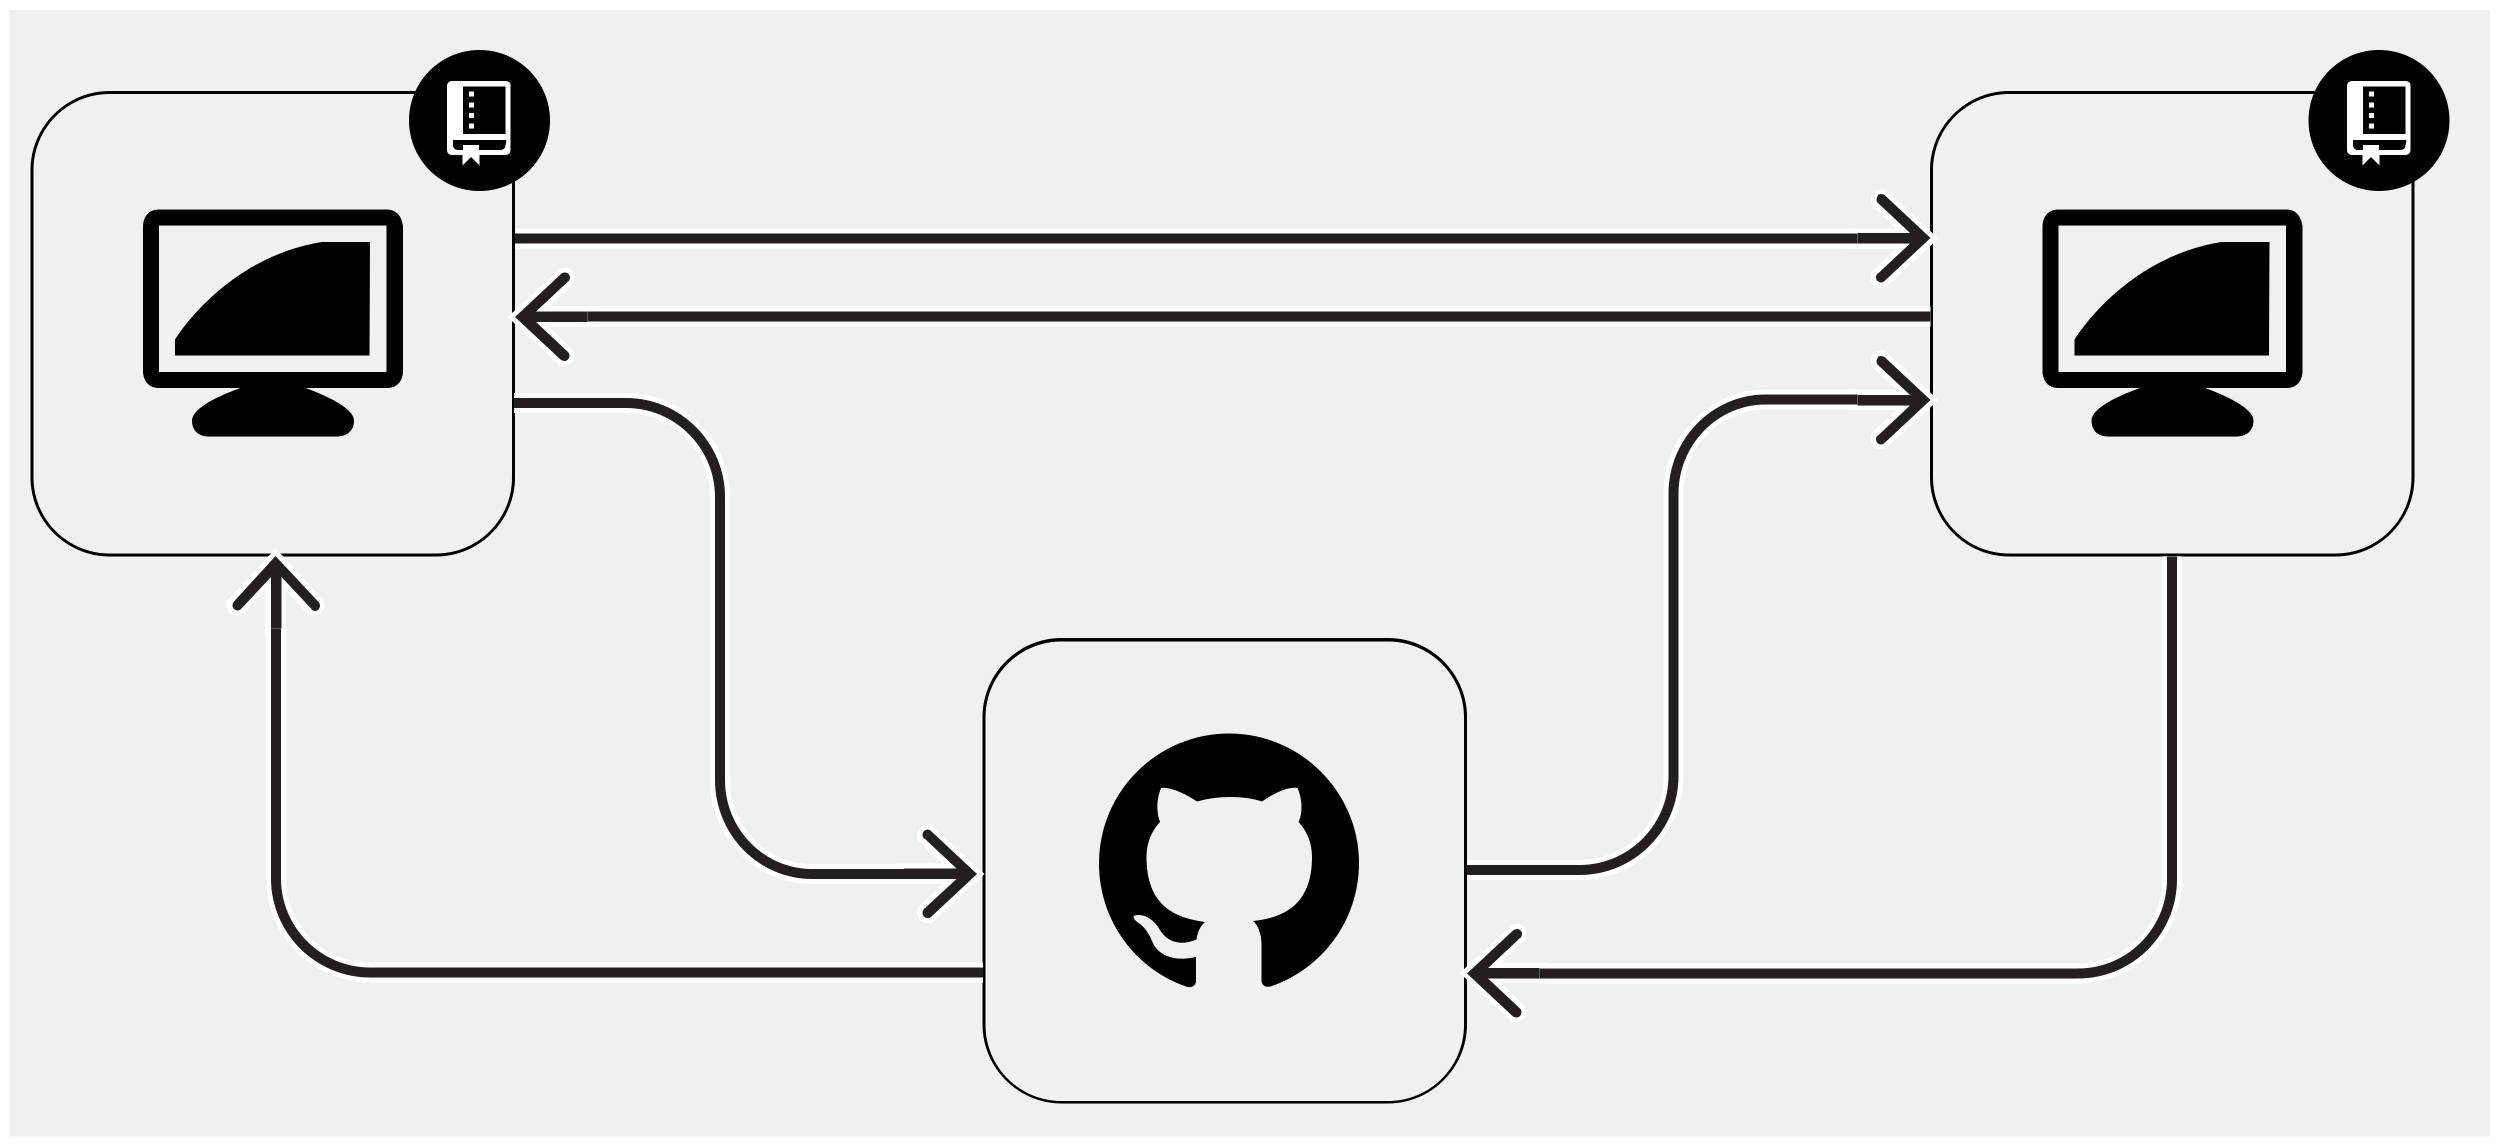
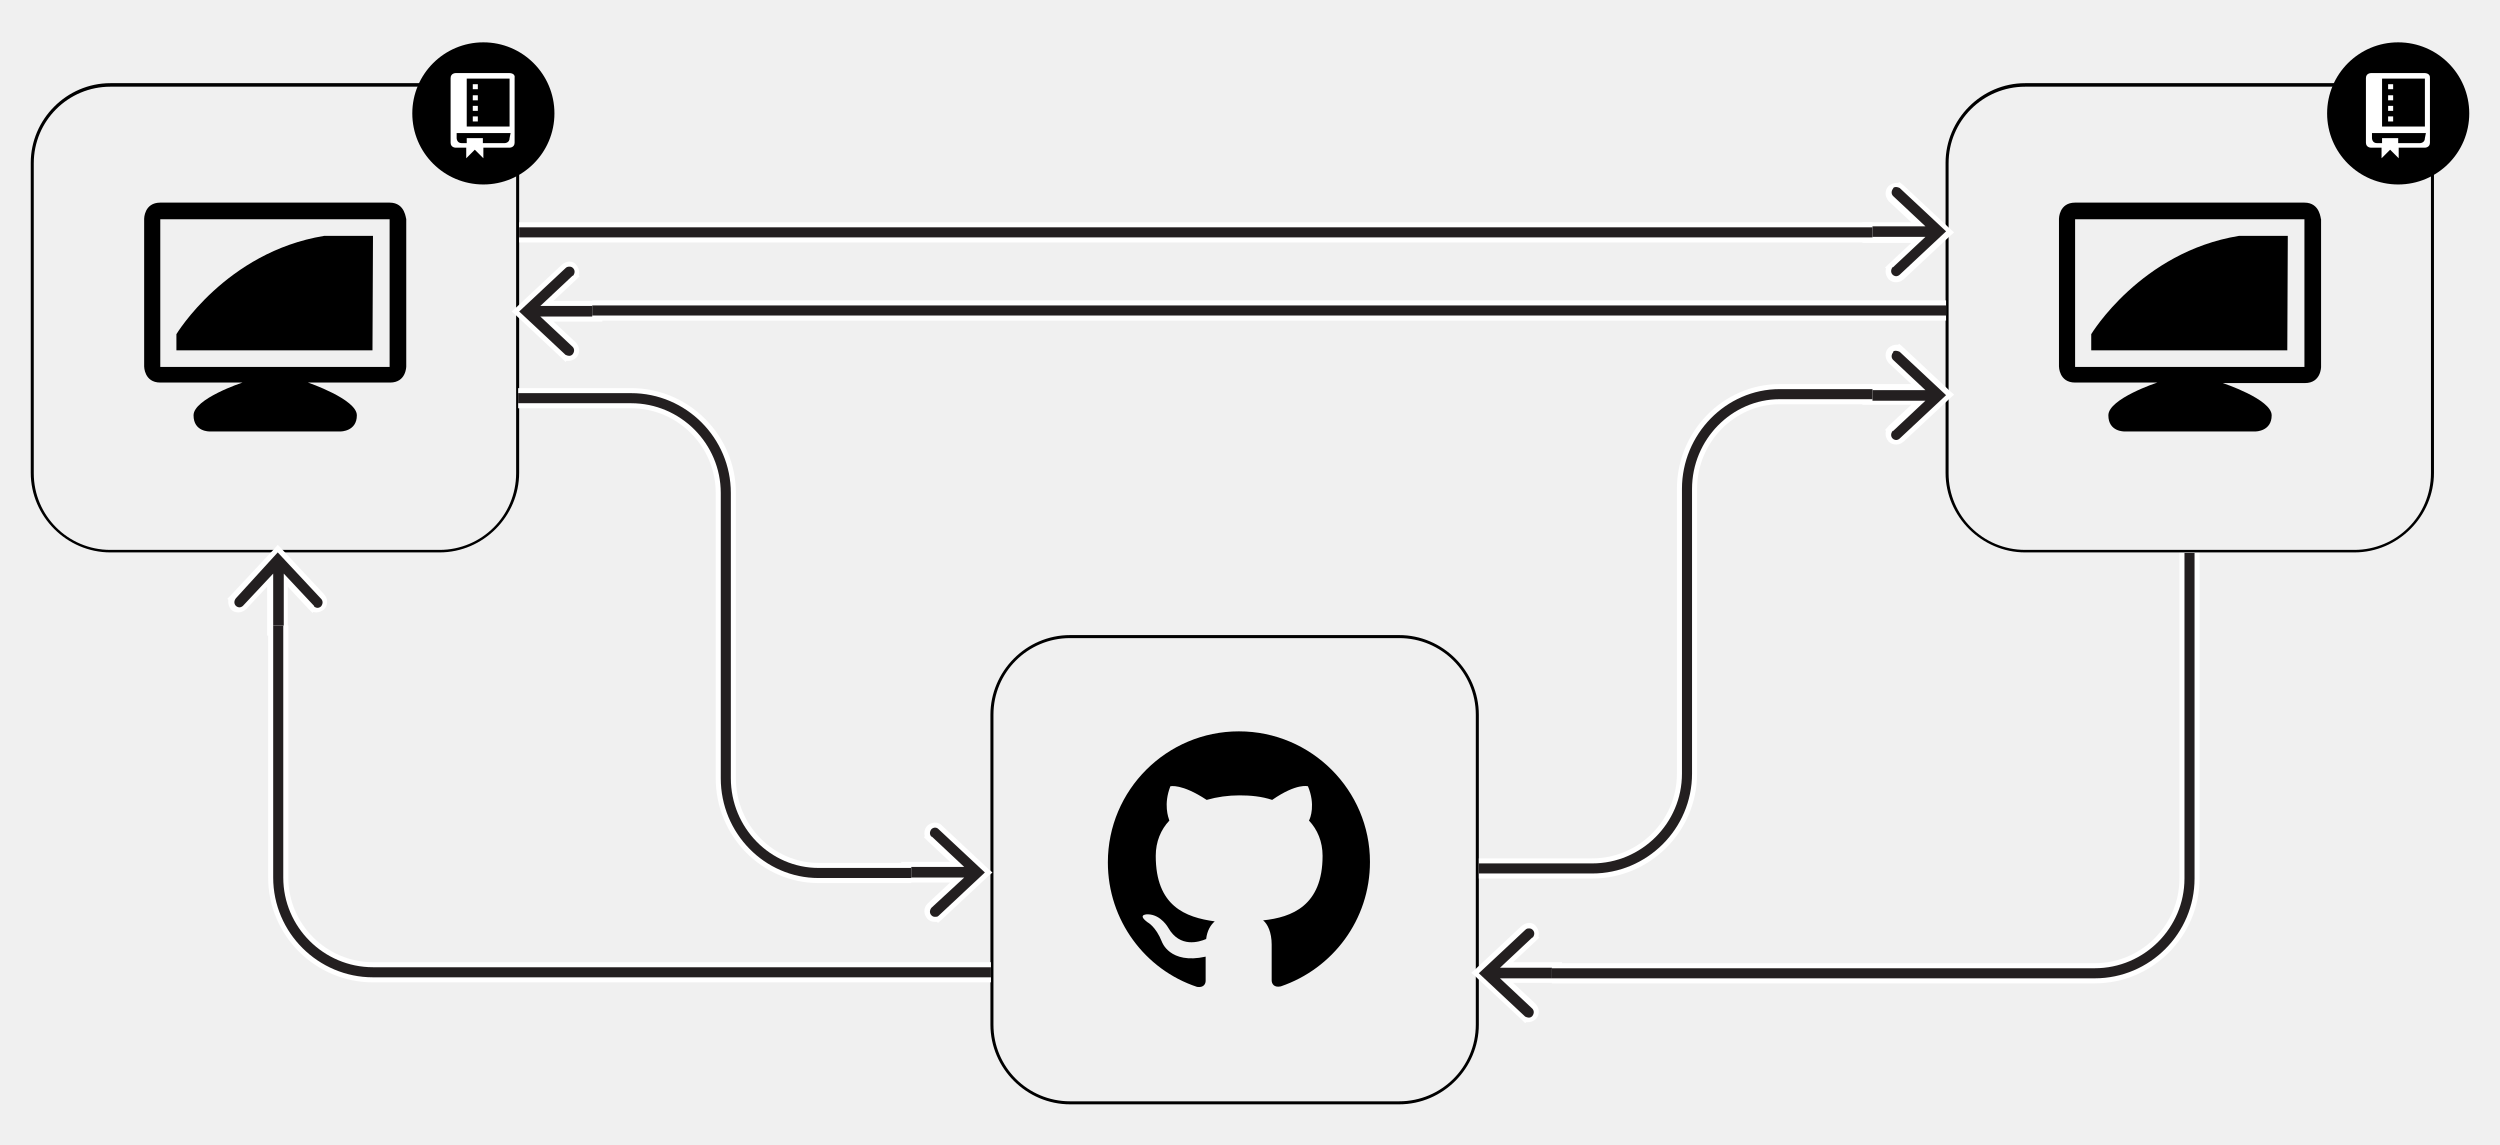
- <svg xmlns="http://www.w3.org/2000/svg" version="1.1" id="Layer_1" x="0px" y="0px" viewBox="-218 233 500 229.3" enable-background="new -218 233 500 229.3" xml:space="preserve">
-   <g id="boundary">
-     <path fill="none" stroke="#FFFFFF" stroke-width="4" stroke-miterlimit="10" d="M-218,233v229.3h500V233C282,233-218,233-218,233z" />
-   </g>
+ <svg xmlns="http://www.w3.org/2000/svg" version="1.1" id="Layer_1" x="0px" y="0px" viewBox="-218 370 496 227" enable-background="new -218 370 496 227" xml:space="preserve">
  <g>
-     <path d="M27.8,379.7c-14.3,0-26,11.6-26,26c0,11.5,7.4,21.3,17.7,24.7c1.3,0.2,1.7-0.6,1.7-1.2c0-0.5,0-2.7,0-4.8   c-7.2,1.6-8.7-3-8.7-3c-1.2-3-2.8-3.8-2.8-3.8c-2.3-1.7,0.1-1.6,0.1-1.6c2.6,0.1,4,2.7,4,2.7c2.3,4,6.1,2.8,7.5,2.2   c0.2-1.7,0.9-2.8,1.7-3.5c-5.8-0.8-11.7-3-11.7-13c0-2.8,1-5.2,2.7-7c-0.2-0.6-1.2-3.2,0.2-6.8c0,0,2.2-0.6,7.2,2.7   c2.1-0.6,4.3-0.9,6.5-0.9s4.4,0.2,6.5,0.9c4.9-3.4,7.1-2.7,7.1-2.7c1.5,3.6,0.5,6.3,0.2,6.8c1.7,1.8,2.7,4.2,2.7,7   c0,9.9-6.1,12.2-11.8,12.8c0.9,0.7,1.7,2.4,1.7,4.8c0,3.5,0,6.3,0,7.1c0,0.6,0.4,1.5,1.8,1.2c10.3-3.5,17.7-13.2,17.7-24.7   C53.8,391.5,42.2,379.7,27.8,379.7z" />
+     <path d="M27.8,515.1c-14.3,0-26,11.6-26,26c0,11.5,7.4,21.3,17.7,24.7c1.3,0.2,1.7-0.6,1.7-1.2c0-0.5,0-2.7,0-4.8   c-7.2,1.6-8.7-3-8.7-3c-1.2-3-2.8-3.8-2.8-3.8c-2.3-1.7,0.1-1.6,0.1-1.6c2.6,0.1,4,2.7,4,2.7c2.3,4,6.1,2.8,7.5,2.2   c0.2-1.7,0.9-2.8,1.7-3.5c-5.8-0.8-11.7-3-11.7-13c0-2.8,1-5.2,2.7-7c-0.2-0.6-1.2-3.2,0.2-6.8c0,0,2.2-0.6,7.2,2.7   c2.1-0.6,4.3-0.9,6.5-0.9s4.4,0.2,6.5,0.9c4.9-3.4,7.1-2.7,7.1-2.7c1.5,3.6,0.5,6.3,0.2,6.8c1.7,1.8,2.7,4.2,2.7,7   c0,9.9-6.1,12.2-11.8,12.8c0.9,0.7,1.7,2.4,1.7,4.8c0,3.5,0,6.3,0,7.1c0,0.6,0.4,1.5,1.8,1.2c10.3-3.5,17.7-13.2,17.7-24.7   C53.8,526.8,42.2,515.1,27.8,515.1z" />
    <g id="border_1_">
-       <path d="M59.6,361.3c8.4,0,15.2,6.8,15.2,15.2v61.5c0,8.4-6.8,15.2-15.2,15.2H-5.7c-8.4,0-15.2-6.8-15.2-15.2v-61.5    c0-8.4,6.8-15.2,15.2-15.2H59.6 M59.6,360.6H-5.7c-8.7,0-15.8,7.2-15.8,15.8v61.5c0,8.7,7.2,15.8,15.8,15.8h65.3    c8.7,0,15.8-7.2,15.8-15.8v-61.5C75.4,367.7,68.2,360.6,59.6,360.6L59.6,360.6z" />
+       <path d="M59.6,496.6c8.4,0,15.2,6.8,15.2,15.2v61.5c0,8.4-6.8,15.2-15.2,15.2H-5.7c-8.4,0-15.2-6.8-15.2-15.2v-61.5    c0-8.4,6.8-15.2,15.2-15.2L59.6,496.6 M59.6,496H-5.7c-8.7,0-15.8,7.2-15.8,15.8v61.5c0,8.7,7.2,15.8,15.8,15.8h65.3    c8.7,0,15.8-7.2,15.8-15.8v-61.5C75.4,503.1,68.2,496,59.6,496L59.6,496z" />
    </g>
  </g>
  <g>
    <g>
      <g id="border_2_">
-         <path d="M249.1,251.8c8.4,0,15.2,6.8,15.2,15.2v61.5c0,8.4-6.8,15.2-15.2,15.2h-65.3c-8.4,0-15.2-6.8-15.2-15.2V267     c0-8.4,6.8-15.2,15.2-15.2H249.1 M249.1,251.2h-65.3c-8.7,0-15.8,7.2-15.8,15.8v61.5c0,8.7,7.2,15.8,15.8,15.8h65.3     c8.7,0,15.8-7.2,15.8-15.8V267C264.8,258.3,257.8,251.2,249.1,251.2L249.1,251.2z" />
+         <path d="M249.1,387.2c8.4,0,15.2,6.8,15.2,15.2v61.5c0,8.4-6.8,15.2-15.2,15.2h-65.3c-8.4,0-15.2-6.8-15.2-15.2v-61.5     c0-8.4,6.8-15.2,15.2-15.2H249.1 M249.1,386.5h-65.3c-8.7,0-15.8,7.2-15.8,15.8v61.5c0,8.7,7.2,15.8,15.8,15.8h65.3     c8.7,0,15.8-7.2,15.8-15.8v-61.5C264.8,393.6,257.8,386.5,249.1,386.5L249.1,386.5z" />
      </g>
-       <path d="M239.2,274.9c-3.2,0-45.5,0-45.5,0c-3.2,0-3.2,3.2-3.2,3.2v29.3c0,0,0,3.2,3.2,3.2H210c0,0-9.7,3.2-9.7,6.5    s3.2,3.2,3.2,3.2h26c0,0,3.2,0,3.2-3.2s-9.7-6.5-9.7-6.5h16.3c3.2,0,3.2-3.2,3.2-3.2v-29.3C242.4,278.3,242.4,274.9,239.2,274.9z     M239.2,307.4h-45.5v-29.3h45.5V307.4z M235.9,281.4h-9.7c-19.5,3.2-29.3,19.5-29.3,19.5v3.2h38.9L235.9,281.4L235.9,281.4z" />
+       <path d="M239.2,410.2c-3.2,0-45.5,0-45.5,0c-3.2,0-3.2,3.2-3.2,3.2v29.3c0,0,0,3.2,3.2,3.2H210c0,0-9.7,3.2-9.7,6.5    s3.2,3.2,3.2,3.2h26c0,0,3.2,0,3.2-3.2S223,446,223,446h16.3c3.2,0,3.2-3.2,3.2-3.2v-29.3C242.4,413.6,242.4,410.2,239.2,410.2z     M239.2,442.8h-45.5v-29.3h45.5V442.8z M235.9,416.8h-9.7c-19.5,3.2-29.3,19.5-29.3,19.5v3.2h38.9L235.9,416.8L235.9,416.8z" />
    </g>
    <g>
-       <circle cx="257.8" cy="257.1" r="14.1" />
-       <path fill="#FFFFFF" d="M256.8,253.5h-1v1h1V253.5z M256.8,251.3h-1v1h1V251.3z M263.1,249.2h-10.7c0,0-1,0-1,1V263c0,1,1,1,1,1    h2.1v2.1l1.7-1.7l1.7,1.7v-2.1h5.2c0,0,1,0,1-1v-12.8C264.2,249.2,263.1,249.2,263.1,249.2z M263.1,262c0,1-1,1-1,1h-4.3v-1h-3.2    v1h-1c-1,0-1-1-1-1v-1h10.7L263.1,262L263.1,262z M263.1,259.8h-8.5v-9.5h8.5V259.8z M256.8,257.7h-1v1h1V257.7z M256.8,255.6h-1    v1h1V255.6z" />
+       <circle cx="257.8" cy="392.5" r="14.1" />
+       <path fill="#FFFFFF" d="M256.8,388.9h-1v1h1V388.9z M256.8,386.7h-1v1h1V386.7z M263.1,384.5h-10.7c0,0-1,0-1,1v12.8c0,1,1,1,1,1    h2.1v2.1l1.7-1.7l1.7,1.7v-2.1h5.2c0,0,1,0,1-1v-12.8C264.2,384.5,263.1,384.5,263.1,384.5z M263.1,397.4c0,1-1,1-1,1h-4.3v-1    h-3.2v1h-1c-1,0-1-1-1-1v-1h10.7L263.1,397.4L263.1,397.4z M263.1,395.1h-8.5v-9.5h8.5V395.1z M256.8,393.1h-1v1h1V393.1z     M256.8,391h-1v1h1V391z" />
    </g>
  </g>
  <g>
    <g>
      <g id="border_3_">
-         <path d="M-130.8,251.8c8.4,0,15.2,6.8,15.2,15.2v61.5c0,8.4-6.8,15.2-15.2,15.2h-65.3c-8.4,0-15.2-6.8-15.2-15.2V267     c0-8.4,6.8-15.2,15.2-15.2H-130.8 M-130.8,251.2h-65.3c-8.7,0-15.8,7.2-15.8,15.8v61.5c0,8.7,7.2,15.8,15.8,15.8h65.3     c8.7,0,15.8-7.2,15.8-15.8V267C-115.1,258.3-122.1,251.2-130.8,251.2L-130.8,251.2z" />
+         <path d="M-130.8,387.2c8.4,0,15.2,6.8,15.2,15.2v61.5c0,8.4-6.8,15.2-15.2,15.2h-65.3c-8.4,0-15.2-6.8-15.2-15.2v-61.5     c0-8.4,6.8-15.2,15.2-15.2H-130.8 M-130.8,386.5h-65.3c-8.7,0-15.8,7.2-15.8,15.8v61.5c0,8.7,7.2,15.8,15.8,15.8h65.3     c8.7,0,15.8-7.2,15.8-15.8v-61.5C-115.1,393.6-122.1,386.5-130.8,386.5L-130.8,386.5z" />
      </g>
-       <path d="M-140.7,274.9c-3.2,0-45.5,0-45.5,0c-3.2,0-3.2,3.2-3.2,3.2v29.3c0,0,0,3.2,3.2,3.2h16.3c0,0-9.7,3.2-9.7,6.5    s3.2,3.2,3.2,3.2h26c0,0,3.2,0,3.2-3.2s-9.7-6.5-9.7-6.5h16.3c3.2,0,3.2-3.2,3.2-3.2v-29.3C-137.5,278.3-137.5,274.9-140.7,274.9z     M-140.7,307.4h-45.5v-29.3h45.5V307.4z M-144,281.4h-9.7c-19.5,3.2-29.3,19.5-29.3,19.5v3.2h38.9L-144,281.4L-144,281.4z" />
+       <path d="M-140.7,410.2c-3.2,0-45.5,0-45.5,0c-3.2,0-3.2,3.2-3.2,3.2v29.3c0,0,0,3.2,3.2,3.2h16.3c0,0-9.7,3.2-9.7,6.5    s3.2,3.2,3.2,3.2h26c0,0,3.2,0,3.2-3.2s-9.7-6.5-9.7-6.5h16.3c3.2,0,3.2-3.2,3.2-3.2v-29.3C-137.5,413.6-137.5,410.2-140.7,410.2z     M-140.7,442.8h-45.5v-29.3h45.5V442.8z M-144,416.8h-9.7c-19.5,3.2-29.3,19.5-29.3,19.5v3.2h38.9L-144,416.8L-144,416.8z" />
    </g>
    <g>
-       <circle cx="-122.1" cy="257.1" r="14.1" />
-       <path fill="#FFFFFF" d="M-123.2,253.5h-1v1h1C-123.2,254.5-123.2,253.5-123.2,253.5z M-123.2,251.3h-1v1h1    C-123.2,252.3-123.2,251.3-123.2,251.3z M-116.9,249.2h-10.7c0,0-1,0-1,1V263c0,1,1,1,1,1h2.1v2.1l1.7-1.7l1.7,1.7v-2.1h5.2    c0,0,1,0,1-1v-12.8C-115.7,249.2-116.9,249.2-116.9,249.2z M-116.9,262c0,1-1,1-1,1h-4.3v-1h-3.2v1h-1c-1,0-1-1-1-1v-1h10.7    L-116.9,262L-116.9,262z M-116.9,259.8h-8.5v-9.5h8.5V259.8z M-123.2,257.7h-1v1h1C-123.2,258.7-123.2,257.7-123.2,257.7z     M-123.2,255.6h-1v1h1C-123.2,256.6-123.2,255.6-123.2,255.6z" />
+       <circle cx="-122.1" cy="392.5" r="14.1" />
+       <path fill="#FFFFFF" d="M-123.2,388.9h-1v1h1V388.9z M-123.2,386.7h-1v1h1V386.7z M-116.9,384.5h-10.7c0,0-1,0-1,1v12.8    c0,1,1,1,1,1h2.1v2.1l1.7-1.7l1.7,1.7v-2.1h5.2c0,0,1,0,1-1v-12.8C-115.7,384.5-116.9,384.5-116.9,384.5z M-116.9,397.4    c0,1-1,1-1,1h-4.3v-1h-3.2v1h-1c-1,0-1-1-1-1v-1h10.7L-116.9,397.4L-116.9,397.4z M-116.9,395.1h-8.5v-9.5h8.5V395.1z     M-123.2,393.1h-1v1h1V393.1z M-123.2,391h-1v1h1V391z" />
    </g>
  </g>
  <g>
    <g>
-       <path fill="#231F20" d="M158.2,322.3c-0.4,0-0.8-0.2-1.2-0.4c-0.3-0.3-0.4-0.7-0.4-1.2c0-0.3,0.1-0.5,0.2-0.7l0,0l0.4-0.3l5.4-5    h-10.6v-3.1h10.6l-5.4-5c-0.3-0.3-0.5-0.7-0.5-1.2s0.2-0.8,0.4-1.2c0.3-0.3,0.7-0.4,1-0.4c0.2,0,0.4,0,0.6,0.1l0.1-0.1l0.4,0.3    l9.6,8.9l-9.6,8.9C159,322.2,158.6,322.3,158.2,322.3z" />
-       <path fill="#FFFFFF" d="M158.2,304.2c0.2,0,0.5,0.1,0.7,0.2l0,0l9.2,8.6l-9.2,8.6c-0.2,0.2-0.5,0.3-0.7,0.3    c-0.2,0-0.5-0.1-0.7-0.3c-0.4-0.4-0.4-1,0-1.5c0,0,0,0,0.1,0l0,0l6.4-6h-11.4c0-0.7,0-1.4,0-2.1h11.4l-6.4-6c-0.4-0.4-0.4-1,0-1.5    C157.6,304.3,157.9,304.2,158.2,304.2 M158.8,302.9l-0.2,0.2c-0.1,0-0.3,0-0.4,0c-0.5,0-1,0.2-1.5,0.6c-0.4,0.4-0.6,0.9-0.6,1.5    c0,0.5,0.2,1,0.6,1.5l4.5,4.2h-8.7h-1v1v2.1v1h1h8.7l-4.5,4.2L156,320l0.2,0.2c-0.1,0.2-0.1,0.4-0.1,0.6c0,0.5,0.2,1,0.6,1.5    c0.4,0.4,0.9,0.6,1.5,0.6s1-0.2,1.5-0.6l9.2-8.6l0.8-0.7l-0.8-0.7l-9.2-8.6L158.8,302.9L158.8,302.9z" />
+       <path fill="#231F20" d="M158.2,457.6c-0.4,0-0.8-0.2-1.2-0.4c-0.3-0.3-0.4-0.7-0.4-1.2c0-0.3,0.1-0.5,0.2-0.7l0,0l0.4-0.3l5.4-5    H152v-3.1h10.6l-5.4-5c-0.3-0.3-0.5-0.7-0.5-1.2s0.2-0.8,0.4-1.2c0.3-0.3,0.7-0.4,1-0.4c0.2,0,0.4,0,0.6,0.1l0.1-0.1l0.4,0.3    l9.6,8.9l-9.6,8.9C159,457.6,158.6,457.6,158.2,457.6z" />
+       <path fill="#FFFFFF" d="M158.2,439.6c0.2,0,0.5,0.1,0.7,0.2l0,0l9.2,8.6l-9.2,8.6c-0.2,0.2-0.5,0.3-0.7,0.3s-0.5-0.1-0.7-0.3    c-0.4-0.4-0.4-1,0-1.5c0,0,0,0,0.1,0l0,0l6.4-6h-11.4c0-0.7,0-1.4,0-2.1H164l-6.4-6c-0.4-0.4-0.4-1,0-1.5    C157.6,439.6,157.9,439.6,158.2,439.6 M158.8,438.2l-0.2,0.2c-0.1,0-0.3,0-0.4,0c-0.5,0-1,0.2-1.5,0.6c-0.4,0.4-0.6,0.9-0.6,1.5    c0,0.5,0.2,1,0.6,1.5l4.5,4.2h-8.7h-1v1v2.1v1h1h8.7l-4.5,4.2l-0.7,0.8l0.2,0.2c-0.1,0.2-0.1,0.4-0.1,0.6c0,0.5,0.2,1,0.6,1.5    c0.4,0.4,0.9,0.6,1.5,0.6s1-0.2,1.5-0.6l9.2-8.6l0.8-0.7l-0.8-0.7l-9.2-8.6L158.8,438.2L158.8,438.2z" />
    </g>
    <g>
-       <path fill="none" stroke="#FFFFFF" stroke-width="4" stroke-miterlimit="10" d="M153.5,312.9c0,0-8.3,0-18.4,0    s-18.4,8.5-18.4,18.8v56.5c0,10.4-8.5,18.8-18.8,18.8H75.4" />
-       <path fill="none" stroke="#231F20" stroke-width="2" stroke-miterlimit="10" d="M153.5,312.9c0,0-8.3,0-18.4,0    s-18.4,8.5-18.4,18.8v56.5c0,10.4-8.5,18.8-18.8,18.8H75.4" />
+       <path fill="none" stroke="#FFFFFF" stroke-width="4" stroke-miterlimit="10" d="M153.5,448.2c0,0-8.3,0-18.4,0    s-18.4,8.5-18.4,18.8v56.5c0,10.4-8.5,18.8-18.8,18.8H75.4" />
+       <path fill="none" stroke="#231F20" stroke-width="2" stroke-miterlimit="10" d="M153.5,448.2c0,0-8.3,0-18.4,0    s-18.4,8.5-18.4,18.8v56.5c0,10.4-8.5,18.8-18.8,18.8H75.4" />
    </g>
  </g>
  <g>
    <g>
-       <path fill="#231F20" d="M85.3,437c-0.2,0-0.4,0-0.6-0.1l-0.1,0.1l-0.4-0.3l-9.6-8.9l9.6-8.9c0.3-0.3,0.6-0.4,1-0.4    s0.8,0.2,1.2,0.4c0.3,0.3,0.4,0.7,0.4,1.2c0,0.3-0.1,0.5-0.2,0.7l0,0l-0.4,0.4l-5.4,5h10.6v3.1H80.9l5.4,5    c0.3,0.3,0.5,0.7,0.5,1.2s-0.2,0.8-0.4,1.2C86.1,436.8,85.7,437,85.3,437z" />
-       <path fill="#FFFFFF" d="M85.4,418.8c0.3,0,0.5,0.1,0.7,0.3c0.4,0.4,0.4,1,0,1.5c0,0,0,0-0.1,0l0,0l-6.4,6H91c0,0.7,0,1.4,0,2.1    H79.6l6.4,6c0.4,0.4,0.4,1,0,1.5c-0.2,0.2-0.4,0.3-0.7,0.3c-0.2,0-0.5-0.1-0.7-0.2l0,0l-9.2-8.6l9.2-8.6    C84.9,418.9,85.1,418.8,85.4,418.8 M85.4,417.7c-0.5,0-1,0.2-1.5,0.6l-9.2,8.6l-0.8,0.7l0.8,0.7l9.2,8.6l0.7,0.7l0.2-0.2    c0.1,0,0.3,0,0.4,0c0.5,0,1-0.2,1.5-0.6c0.4-0.4,0.6-0.9,0.6-1.5c0-0.5-0.2-1-0.6-1.5l-4.5-4.2h8.7h1v-1v-2.1v-1h-1h-8.7l4.5-4.2    l0.7-0.7l-0.2-0.2c0.1-0.2,0.1-0.4,0.1-0.6c0-0.5-0.2-1-0.6-1.5C86.4,418,85.9,417.7,85.4,417.7L85.4,417.7z" />
+       <path fill="#231F20" d="M85.3,572.3c-0.2,0-0.4,0-0.6-0.1l-0.1,0.1l-0.4-0.3l-9.6-8.9l9.6-8.9c0.3-0.3,0.6-0.4,1-0.4    s0.8,0.2,1.2,0.4c0.3,0.3,0.4,0.7,0.4,1.2c0,0.3-0.1,0.5-0.2,0.7l0,0l-0.4,0.4l-5.4,5h10.6v3.1H80.9l5.4,5    c0.3,0.3,0.5,0.7,0.5,1.2s-0.2,0.8-0.4,1.2C86.1,572.2,85.7,572.3,85.3,572.3z" />
+       <path fill="#FFFFFF" d="M85.4,554.2c0.3,0,0.5,0.1,0.7,0.3c0.4,0.4,0.4,1,0,1.5c0,0,0,0-0.1,0l0,0l-6.4,6H91c0,0.7,0,1.4,0,2.1    H79.6l6.4,6c0.4,0.4,0.4,1,0,1.5c-0.2,0.2-0.4,0.3-0.7,0.3c-0.2,0-0.5-0.1-0.7-0.2l0,0l-9.2-8.6l9.2-8.6    C84.9,554.2,85.1,554.2,85.4,554.2 M85.4,553.1c-0.5,0-1,0.2-1.5,0.6l-9.2,8.6l-0.8,0.7l0.8,0.7l9.2,8.6l0.7,0.7l0.2-0.2    c0.1,0,0.3,0,0.4,0c0.5,0,1-0.2,1.5-0.6c0.4-0.4,0.6-0.9,0.6-1.5c0-0.5-0.2-1-0.6-1.5l-4.5-4.2h8.7h1v-1v-2.1v-1h-1h-8.7l4.5-4.2    l0.7-0.7l-0.2-0.2c0.1-0.2,0.1-0.4,0.1-0.6c0-0.5-0.2-1-0.6-1.5C86.4,553.3,85.9,553.1,85.4,553.1L85.4,553.1z" />
    </g>
    <g>
-       <path fill="none" stroke="#FFFFFF" stroke-width="4" stroke-miterlimit="10" d="M89.9,427.7h107.7c10.4,0,18.8-8.5,18.8-18.8    v-64.6" />
-       <path fill="none" stroke="#231F20" stroke-width="2" stroke-miterlimit="10" d="M89.9,427.7h107.7c10.4,0,18.8-8.5,18.8-18.8    v-64.6" />
+       <path fill="none" stroke="#FFFFFF" stroke-width="4" stroke-miterlimit="10" d="M89.9,563.1h107.7c10.4,0,18.8-8.5,18.8-18.8    v-64.6" />
+       <path fill="none" stroke="#231F20" stroke-width="2" stroke-miterlimit="10" d="M89.9,563.1h107.7c10.4,0,18.8-8.5,18.8-18.8    v-64.6" />
    </g>
  </g>
  <g>
    <g>
-       <path fill="#231F20" d="M-164.5,360.4v-10.6l-5,5.4c-0.3,0.3-0.7,0.5-1.2,0.5c-0.4,0-0.8-0.2-1.2-0.4c-0.4-0.4-0.5-1.2-0.3-1.7    l-0.1-0.1l0.3-0.4l8.9-9.6l8.9,9.6c0.6,0.6,0.6,1.6,0,2.2c-0.3,0.3-0.7,0.4-1.2,0.4c-0.3,0-0.5-0.1-0.7-0.2l0,0l-0.3-0.4l-5-5.4    v10.6h-3.1V360.4z" />
-       <path fill="#FFFFFF" d="M-162.9,344.2l8.6,9.2c0.4,0.4,0.4,1,0,1.5c-0.2,0.2-0.5,0.3-0.7,0.3s-0.5-0.1-0.7-0.3c0,0,0,0,0-0.1l0,0    l-6-6.4v11.4c-0.7,0-1.4,0-2.1,0v-11.4l-6,6.4c-0.2,0.2-0.5,0.3-0.7,0.3s-0.5-0.1-0.7-0.3c-0.4-0.4-0.4-1,0-1.5l0,0L-162.9,344.2     M-162.9,342.7l-0.7,0.8l-8.6,9.2l-0.7,0.7l0.2,0.2c-0.1,0.6,0.1,1.4,0.5,1.9c0.4,0.4,0.9,0.6,1.5,0.6c0.5,0,1-0.2,1.5-0.6    l4.2-4.5v8.7v1h1h2.1h1v-1v-8.7l4.2,4.5l0.7,0.7l0.2-0.2c0.2,0.1,0.4,0.1,0.6,0.1c0.5,0,1-0.2,1.5-0.6c0.4-0.4,0.6-0.9,0.6-1.5    s-0.2-1-0.6-1.5l-8.6-9.2L-162.9,342.7L-162.9,342.7z" />
+       <path fill="#231F20" d="M-164.5,495.8v-10.6l-5,5.4c-0.3,0.3-0.7,0.5-1.2,0.5c-0.4,0-0.8-0.2-1.2-0.4c-0.4-0.4-0.5-1.2-0.3-1.7    l-0.1-0.1l0.3-0.4l8.9-9.6l8.9,9.6c0.6,0.6,0.6,1.6,0,2.2c-0.3,0.3-0.7,0.4-1.2,0.4c-0.3,0-0.5-0.1-0.7-0.2l0,0l-0.3-0.4l-5-5.4    v10.6h-3.1L-164.5,495.8L-164.5,495.8z" />
+       <path fill="#FFFFFF" d="M-162.9,479.6l8.6,9.2c0.4,0.4,0.4,1,0,1.5c-0.2,0.2-0.5,0.3-0.7,0.3s-0.5-0.1-0.7-0.3c0,0,0,0,0-0.1l0,0    l-6-6.4v11.4c-0.7,0-1.4,0-2.1,0v-11.4l-6,6.4c-0.2,0.2-0.5,0.3-0.7,0.3s-0.5-0.1-0.7-0.3c-0.4-0.4-0.4-1,0-1.5l0,0L-162.9,479.6     M-162.9,478.1l-0.7,0.8l-8.6,9.2l-0.7,0.7l0.2,0.2c-0.1,0.6,0.1,1.4,0.5,1.9c0.4,0.4,0.9,0.6,1.5,0.6c0.5,0,1-0.2,1.5-0.6    l4.2-4.5v8.7v1h1h2.1h1v-1v-8.7l4.2,4.5l0.7,0.7l0.2-0.2c0.2,0.1,0.4,0.1,0.6,0.1c0.5,0,1-0.2,1.5-0.6c0.4-0.4,0.6-0.9,0.6-1.5    s-0.2-1-0.6-1.5l-8.6-9.2L-162.9,478.1L-162.9,478.1z" />
    </g>
    <g>
-       <path fill="none" stroke="#FFFFFF" stroke-width="4" stroke-miterlimit="10" d="M-162.8,358.7v50c0,10.4,8.5,18.8,18.8,18.8h122.6    " />
-       <path fill="none" stroke="#231F20" stroke-width="2" stroke-miterlimit="10" d="M-162.8,358.7v50c0,10.4,8.5,18.8,18.8,18.8h122.6    " />
+       <path fill="none" stroke="#FFFFFF" stroke-width="4" stroke-miterlimit="10" d="M-162.8,494.1v50c0,10.4,8.5,18.8,18.8,18.8h122.6    " />
+       <path fill="none" stroke="#231F20" stroke-width="2" stroke-miterlimit="10" d="M-162.8,494.1v50c0,10.4,8.5,18.8,18.8,18.8h122.6    " />
    </g>
  </g>
  <g>
    <g>
-       <path fill="#231F20" d="M-32.4,417.1c-0.4,0-0.8-0.2-1-0.4c-0.3-0.3-0.4-0.7-0.4-1.2s0.2-0.8,0.4-1.2l5.4-5.1h-10.6v-3.1H-28    l-5.4-5.1l0,0l0,0l-0.3-0.3v-0.1c-0.1-0.2-0.2-0.5-0.2-0.7c0-0.4,0.2-0.8,0.4-1.2c0.3-0.3,0.7-0.4,1.2-0.4c0.4,0,0.8,0.2,1.2,0.4    l9.6,8.9l-10.1,9.3l-0.1-0.1C-32,417.1-32.2,417.1-32.4,417.1z" />
-       <path fill="#FFFFFF" d="M-32.5,398.9c0.3,0,0.5,0.1,0.7,0.3l9.2,8.6l-9.2,8.6l0,0c-0.2,0.2-0.4,0.2-0.7,0.2    c-0.3,0-0.5-0.1-0.7-0.3c-0.4-0.4-0.4-1,0-1.5l6.5-6h-11.4c0-0.7,0-1.4,0-2.1h11.4l-6.4-6l0,0c0,0,0,0-0.1,0c-0.4-0.4-0.4-1,0-1.5    C-33,399-32.7,398.9-32.5,398.9 M-32.5,397.9c-0.5,0-1,0.2-1.5,0.6c-0.4,0.4-0.6,0.9-0.6,1.5c0,0.2,0,0.4,0.1,0.6l-0.2,0.2    l0.7,0.7l0,0l0,0l0,0l4.5,4.2h-8.7h-1v1v2.1v1h1h8.7l-4.5,4.2c-0.4,0.4-0.6,0.9-0.6,1.5c0,0.5,0.2,1,0.6,1.5    c0.4,0.4,0.9,0.6,1.5,0.6c0.1,0,0.3,0,0.4,0l0.2,0.2l0.8-0.7l9.2-8.6l0.8-0.7l-0.8-0.7l-9.2-8.6    C-31.3,398.1-31.9,397.9-32.5,397.9L-32.5,397.9z" />
+       <path fill="#231F20" d="M-32.4,552.5c-0.4,0-0.8-0.2-1-0.4c-0.3-0.3-0.4-0.7-0.4-1.2s0.2-0.8,0.4-1.2l5.4-5.1h-10.6v-3.1H-28    l-5.4-5.1l0,0l0,0l-0.3-0.3V536c-0.1-0.2-0.2-0.5-0.2-0.7c0-0.4,0.2-0.8,0.4-1.2c0.3-0.3,0.7-0.4,1.2-0.4c0.4,0,0.8,0.2,1.2,0.4    l9.6,8.9l-10.1,9.3l-0.1-0.1C-32,552.5-32.2,552.5-32.4,552.5z" />
+       <path fill="#FFFFFF" d="M-32.5,534.2c0.3,0,0.5,0.1,0.7,0.3l9.2,8.6l-9.2,8.6l0,0c-0.2,0.2-0.4,0.2-0.7,0.2s-0.5-0.1-0.7-0.3    c-0.4-0.4-0.4-1,0-1.5l6.5-6h-11.4c0-0.7,0-1.4,0-2.1h11.4l-6.4-6l0,0c0,0,0,0-0.1,0c-0.4-0.4-0.4-1,0-1.5    C-33,534.3-32.7,534.2-32.5,534.2 M-32.5,533.2c-0.5,0-1,0.2-1.5,0.6c-0.4,0.4-0.6,0.9-0.6,1.5c0,0.2,0,0.4,0.1,0.6l-0.2,0.2    l0.7,0.7l0,0l0,0l0,0l4.5,4.2h-8.7h-1v1v2.1v1h1h8.7l-4.5,4.2c-0.4,0.4-0.6,0.9-0.6,1.5c0,0.5,0.2,1,0.6,1.5    c0.4,0.4,0.9,0.6,1.5,0.6c0.1,0,0.3,0,0.4,0l0.2,0.2l0.8-0.7l9.2-8.6l0.8-0.7l-0.8-0.7l-9.2-8.6    C-31.3,533.5-31.9,533.2-32.5,533.2L-32.5,533.2z" />
    </g>
    <g>
-       <path fill="none" stroke="#FFFFFF" stroke-width="4" stroke-miterlimit="10" d="M-115.2,313.6h22.4c10.4,0,18.8,8.5,18.8,18.8V389    c0,10.4,8.3,18.8,18.4,18.8s18.4,0,18.4,0" />
-       <path fill="none" stroke="#231F20" stroke-width="2" stroke-miterlimit="10" d="M-115.2,313.6h22.4c10.4,0,18.8,8.5,18.8,18.8V389    c0,10.4,8.3,18.8,18.4,18.8s18.4,0,18.4,0" />
+       <path fill="none" stroke="#FFFFFF" stroke-width="4" stroke-miterlimit="10" d="M-115.2,449h22.4c10.4,0,18.8,8.5,18.8,18.8v56.6    c0,10.4,8.3,18.8,18.4,18.8s18.4,0,18.4,0" />
+       <path fill="none" stroke="#231F20" stroke-width="2" stroke-miterlimit="10" d="M-115.2,449h22.4c10.4,0,18.8,8.5,18.8,18.8v56.6    c0,10.4,8.3,18.8,18.4,18.8s18.4,0,18.4,0" />
    </g>
  </g>
  <g>
    <g>
-       <path fill="#231F20" d="M-105,305.7c-0.2,0-0.4,0-0.6-0.1l-0.1,0.1l-0.4-0.3l-9.6-8.9l9.6-8.9c0.3-0.3,0.6-0.4,1-0.4    s0.8,0.2,1.2,0.4c0.3,0.3,0.4,0.7,0.4,1.2c0,0.3-0.1,0.5-0.2,0.7l0,0l-0.3,0.3l-5.4,5H-99v3.1h-10.6l5.4,5    c0.3,0.3,0.5,0.7,0.5,1.2s-0.2,0.8-0.4,1.2C-104.3,305.5-104.6,305.7-105,305.7z" />
-       <path fill="#FFFFFF" d="M-105,287.5c0.3,0,0.5,0.1,0.7,0.3c0.4,0.4,0.4,1,0,1.5c0,0,0,0-0.1,0l0,0l-6.4,6h11.4c0,0.7,0,1.4,0,2.1    h-11.4l6.4,6c0.4,0.4,0.4,1,0,1.5c-0.2,0.2-0.4,0.3-0.7,0.3c-0.2,0-0.5-0.1-0.7-0.2l0,0l-9.2-8.6l9.2-8.6    C-105.6,287.6-105.4,287.5-105,287.5 M-105,286.5c-0.5,0-1,0.2-1.5,0.6l-9.2,8.6l-0.8,0.7l0.8,0.7l9.2,8.6l0.7,0.7l0.2-0.2    c0.1,0,0.3,0,0.4,0c0.5,0,1-0.2,1.5-0.6c0.4-0.4,0.6-0.9,0.6-1.5c0-0.5-0.2-1-0.6-1.5l-4.5-4.2h8.7h1v-1v-2.1v-1h-1h-8.7l4.5-4.2    l0.7-0.7l-0.2-0.2c0.1-0.2,0.1-0.4,0.1-0.6c0-0.5-0.2-1-0.6-1.5C-104,286.7-104.5,286.5-105,286.5L-105,286.5z" />
+       <path fill="#231F20" d="M-105,441.1c-0.2,0-0.4,0-0.6-0.1l-0.1,0.1l-0.4-0.3l-9.6-8.9l9.6-8.9c0.3-0.3,0.6-0.4,1-0.4    s0.8,0.2,1.2,0.4c0.3,0.3,0.4,0.7,0.4,1.2c0,0.3-0.1,0.5-0.2,0.7l0,0l-0.3,0.3l-5.4,5H-99v3.1h-10.6l5.4,5    c0.3,0.3,0.5,0.7,0.5,1.2s-0.2,0.8-0.4,1.2C-104.3,440.9-104.6,441.1-105,441.1z" />
+       <path fill="#FFFFFF" d="M-105,422.9c0.3,0,0.5,0.1,0.7,0.3c0.4,0.4,0.4,1,0,1.5c0,0,0,0-0.1,0l0,0l-6.4,6h11.4c0,0.7,0,1.4,0,2.1    h-11.4l6.4,6c0.4,0.4,0.4,1,0,1.5c-0.2,0.2-0.4,0.3-0.7,0.3c-0.2,0-0.5-0.1-0.7-0.2l0,0l-9.2-8.6l9.2-8.6    C-105.6,423-105.4,422.9-105,422.9 M-105,421.9c-0.5,0-1,0.2-1.5,0.6l-9.2,8.6l-0.8,0.7l0.8,0.7l9.2,8.6l0.7,0.7l0.2-0.2    c0.1,0,0.3,0,0.4,0c0.5,0,1-0.2,1.5-0.6c0.4-0.4,0.6-0.9,0.6-1.5c0-0.5-0.2-1-0.6-1.5l-4.5-4.2h8.7h1v-1v-2.1v-1h-1h-8.7l4.5-4.2    l0.7-0.7l-0.2-0.2c0.1-0.2,0.1-0.4,0.1-0.6c0-0.5-0.2-1-0.6-1.5C-104,422.1-104.5,421.9-105,421.9L-105,421.9z" />
    </g>
    <g>
-       <line fill="none" stroke="#FFFFFF" stroke-width="4" stroke-miterlimit="10" x1="-100.5" y1="296.3" x2="168.1" y2="296.3" />
-       <line fill="none" stroke="#231F20" stroke-width="2" stroke-miterlimit="10" x1="-100.5" y1="296.3" x2="168.1" y2="296.3" />
+       <line fill="none" stroke="#FFFFFF" stroke-width="4" stroke-miterlimit="10" x1="-100.5" y1="431.6" x2="168.1" y2="431.6" />
+       <line fill="none" stroke="#231F20" stroke-width="2" stroke-miterlimit="10" x1="-100.5" y1="431.6" x2="168.1" y2="431.6" />
    </g>
  </g>
  <g>
    <g>
-       <path fill="#231F20" d="M158.2,290c-0.4,0-0.8-0.2-1.2-0.4c-0.3-0.3-0.4-0.7-0.4-1.2c0-0.3,0.1-0.5,0.2-0.7l0,0l0.3-0.3l5.4-5H152    v-3.1h10.6l-5.4-5c-0.3-0.3-0.5-0.7-0.5-1.2s0.2-0.8,0.4-1.2c0.3-0.3,0.7-0.4,1-0.4c0.2,0,0.4,0,0.6,0.1l0.1-0.1l0.4,0.3l9.6,8.9    l-9.6,8.9C159,289.9,158.6,290,158.2,290z" />
-       <path fill="#FFFFFF" d="M158.2,271.8c0.2,0,0.5,0.1,0.7,0.2l0,0l9.2,8.6l-9.2,8.6c-0.2,0.2-0.5,0.3-0.7,0.3    c-0.2,0-0.5-0.1-0.7-0.3c-0.4-0.4-0.4-1,0-1.5c0,0,0,0,0.1,0l0,0l6.4-6h-11.4c0-0.7,0-1.4,0-2.1h11.4l-6.4-6c-0.4-0.4-0.4-1,0-1.5    C157.6,271.9,157.9,271.8,158.2,271.8 M158.8,270.7l-0.2,0.2c-0.1,0-0.3,0-0.4,0c-0.5,0-1,0.2-1.5,0.6c-0.4,0.4-0.6,0.9-0.6,1.5    c0,0.5,0.2,1,0.6,1.5l4.5,4.2h-8.7h-1v1v2.1v1h1h8.7l-4.5,4.2l-0.7,0.7l0.2,0.2c-0.1,0.2-0.1,0.4-0.1,0.6c0,0.5,0.2,1,0.6,1.5    c0.4,0.4,0.9,0.6,1.5,0.6s1-0.2,1.5-0.6l9.2-8.6l0.8-0.7l-0.8-0.7l-9.2-8.6L158.8,270.7L158.8,270.7z" />
+       <path fill="#231F20" d="M158.2,425.4c-0.4,0-0.8-0.2-1.2-0.4c-0.3-0.3-0.4-0.7-0.4-1.2c0-0.3,0.1-0.5,0.2-0.7l0,0l0.3-0.3l5.4-5    H152v-3.1h10.6l-5.4-5c-0.3-0.3-0.5-0.7-0.5-1.2s0.2-0.8,0.4-1.2c0.3-0.3,0.7-0.4,1-0.4c0.2,0,0.4,0,0.6,0.1l0.1-0.1l0.4,0.3    l9.6,8.9l-9.6,8.9C159,425.2,158.6,425.4,158.2,425.4z" />
+       <path fill="#FFFFFF" d="M158.2,407.1c0.2,0,0.5,0.1,0.7,0.2l0,0l9.2,8.6l-9.2,8.6c-0.2,0.2-0.5,0.3-0.7,0.3s-0.5-0.1-0.7-0.3    c-0.4-0.4-0.4-1,0-1.5c0,0,0,0,0.1,0l0,0l6.4-6h-11.4c0-0.7,0-1.4,0-2.1H164l-6.4-6c-0.4-0.4-0.4-1,0-1.5    C157.6,407.2,157.9,407.1,158.2,407.1 M158.8,406.1l-0.2,0.2c-0.1,0-0.3,0-0.4,0c-0.5,0-1,0.2-1.5,0.6c-0.4,0.4-0.6,0.9-0.6,1.5    c0,0.5,0.2,1,0.6,1.5l4.5,4.2h-8.7h-1v1v2.1v1h1h8.7l-4.5,4.2l-0.7,0.7l0.2,0.2c-0.1,0.2-0.1,0.4-0.1,0.6c0,0.5,0.2,1,0.6,1.5    c0.4,0.4,0.9,0.6,1.5,0.6s1-0.2,1.5-0.6l9.2-8.6l0.8-0.7l-0.8-0.7l-9.2-8.6L158.8,406.1L158.8,406.1z" />
    </g>
    <g>
-       <line fill="none" stroke="#FFFFFF" stroke-width="4" stroke-miterlimit="10" x1="153.5" y1="280.7" x2="-115" y2="280.7" />
-       <line fill="none" stroke="#231F20" stroke-width="2" stroke-miterlimit="10" x1="153.5" y1="280.7" x2="-115" y2="280.7" />
+       <line fill="none" stroke="#FFFFFF" stroke-width="4" stroke-miterlimit="10" x1="153.5" y1="416.1" x2="-115" y2="416.1" />
+       <line fill="none" stroke="#231F20" stroke-width="2" stroke-miterlimit="10" x1="153.5" y1="416.1" x2="-115" y2="416.1" />
    </g>
  </g>
</svg>
